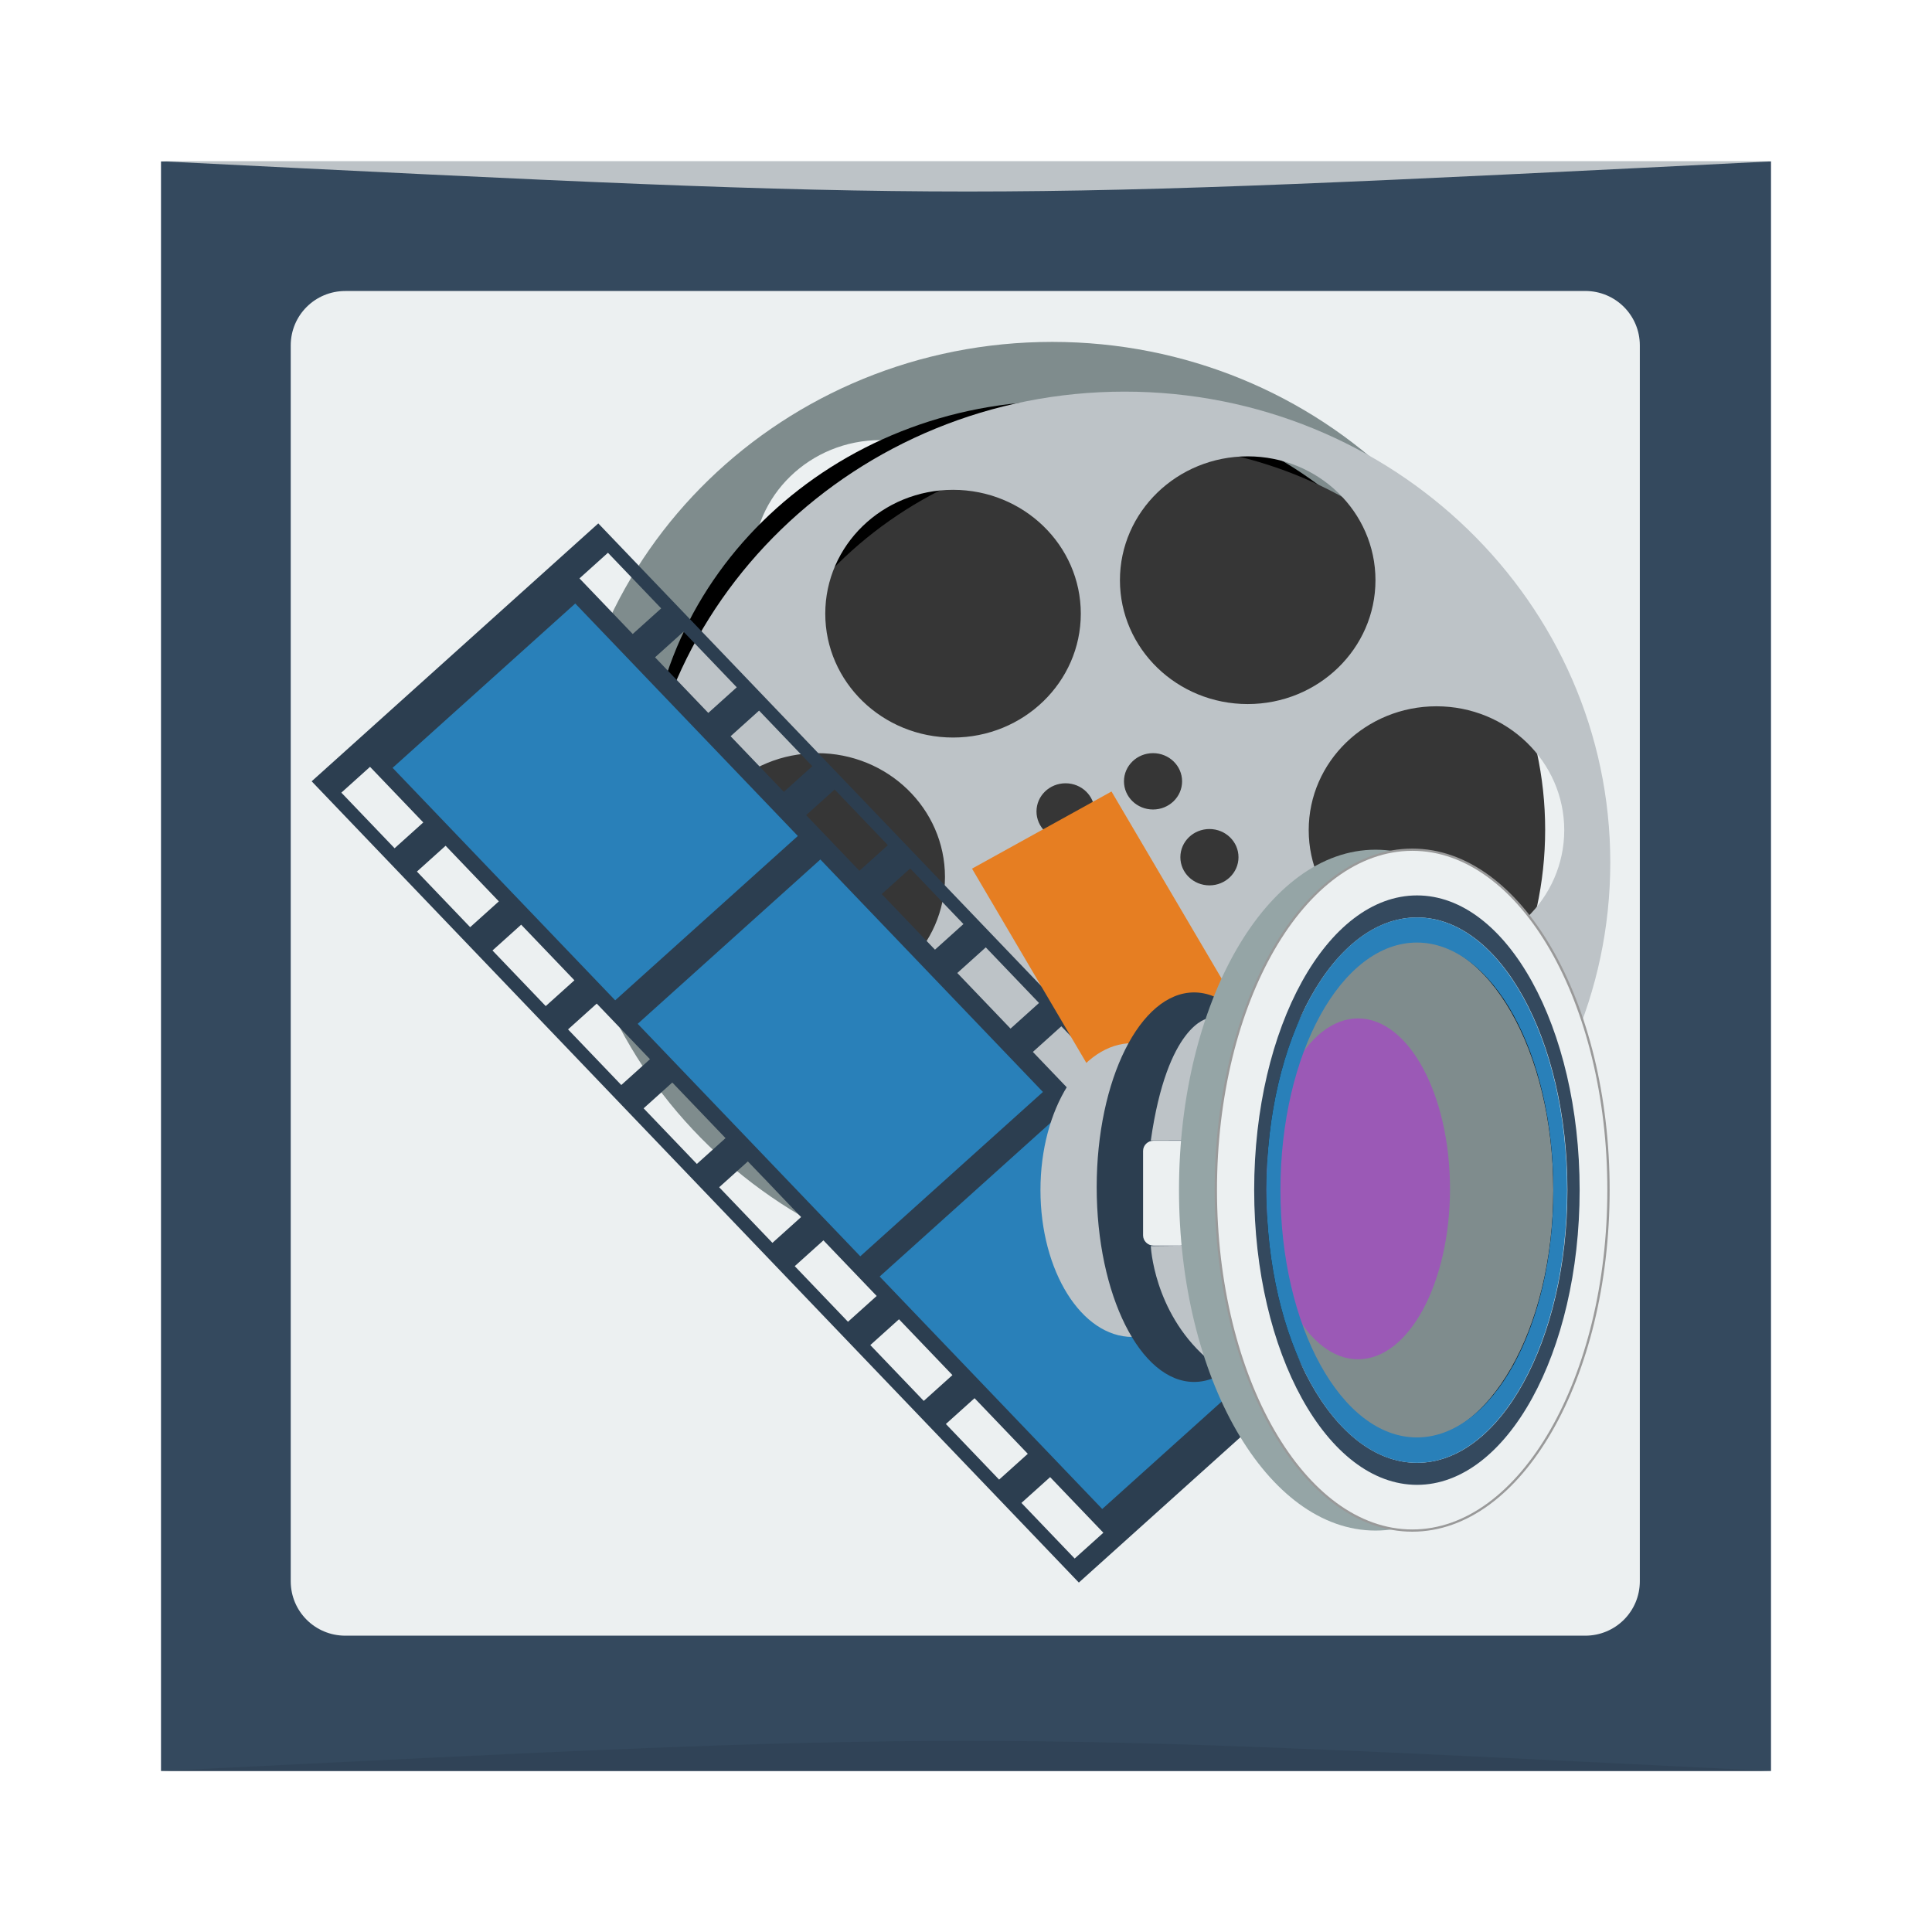
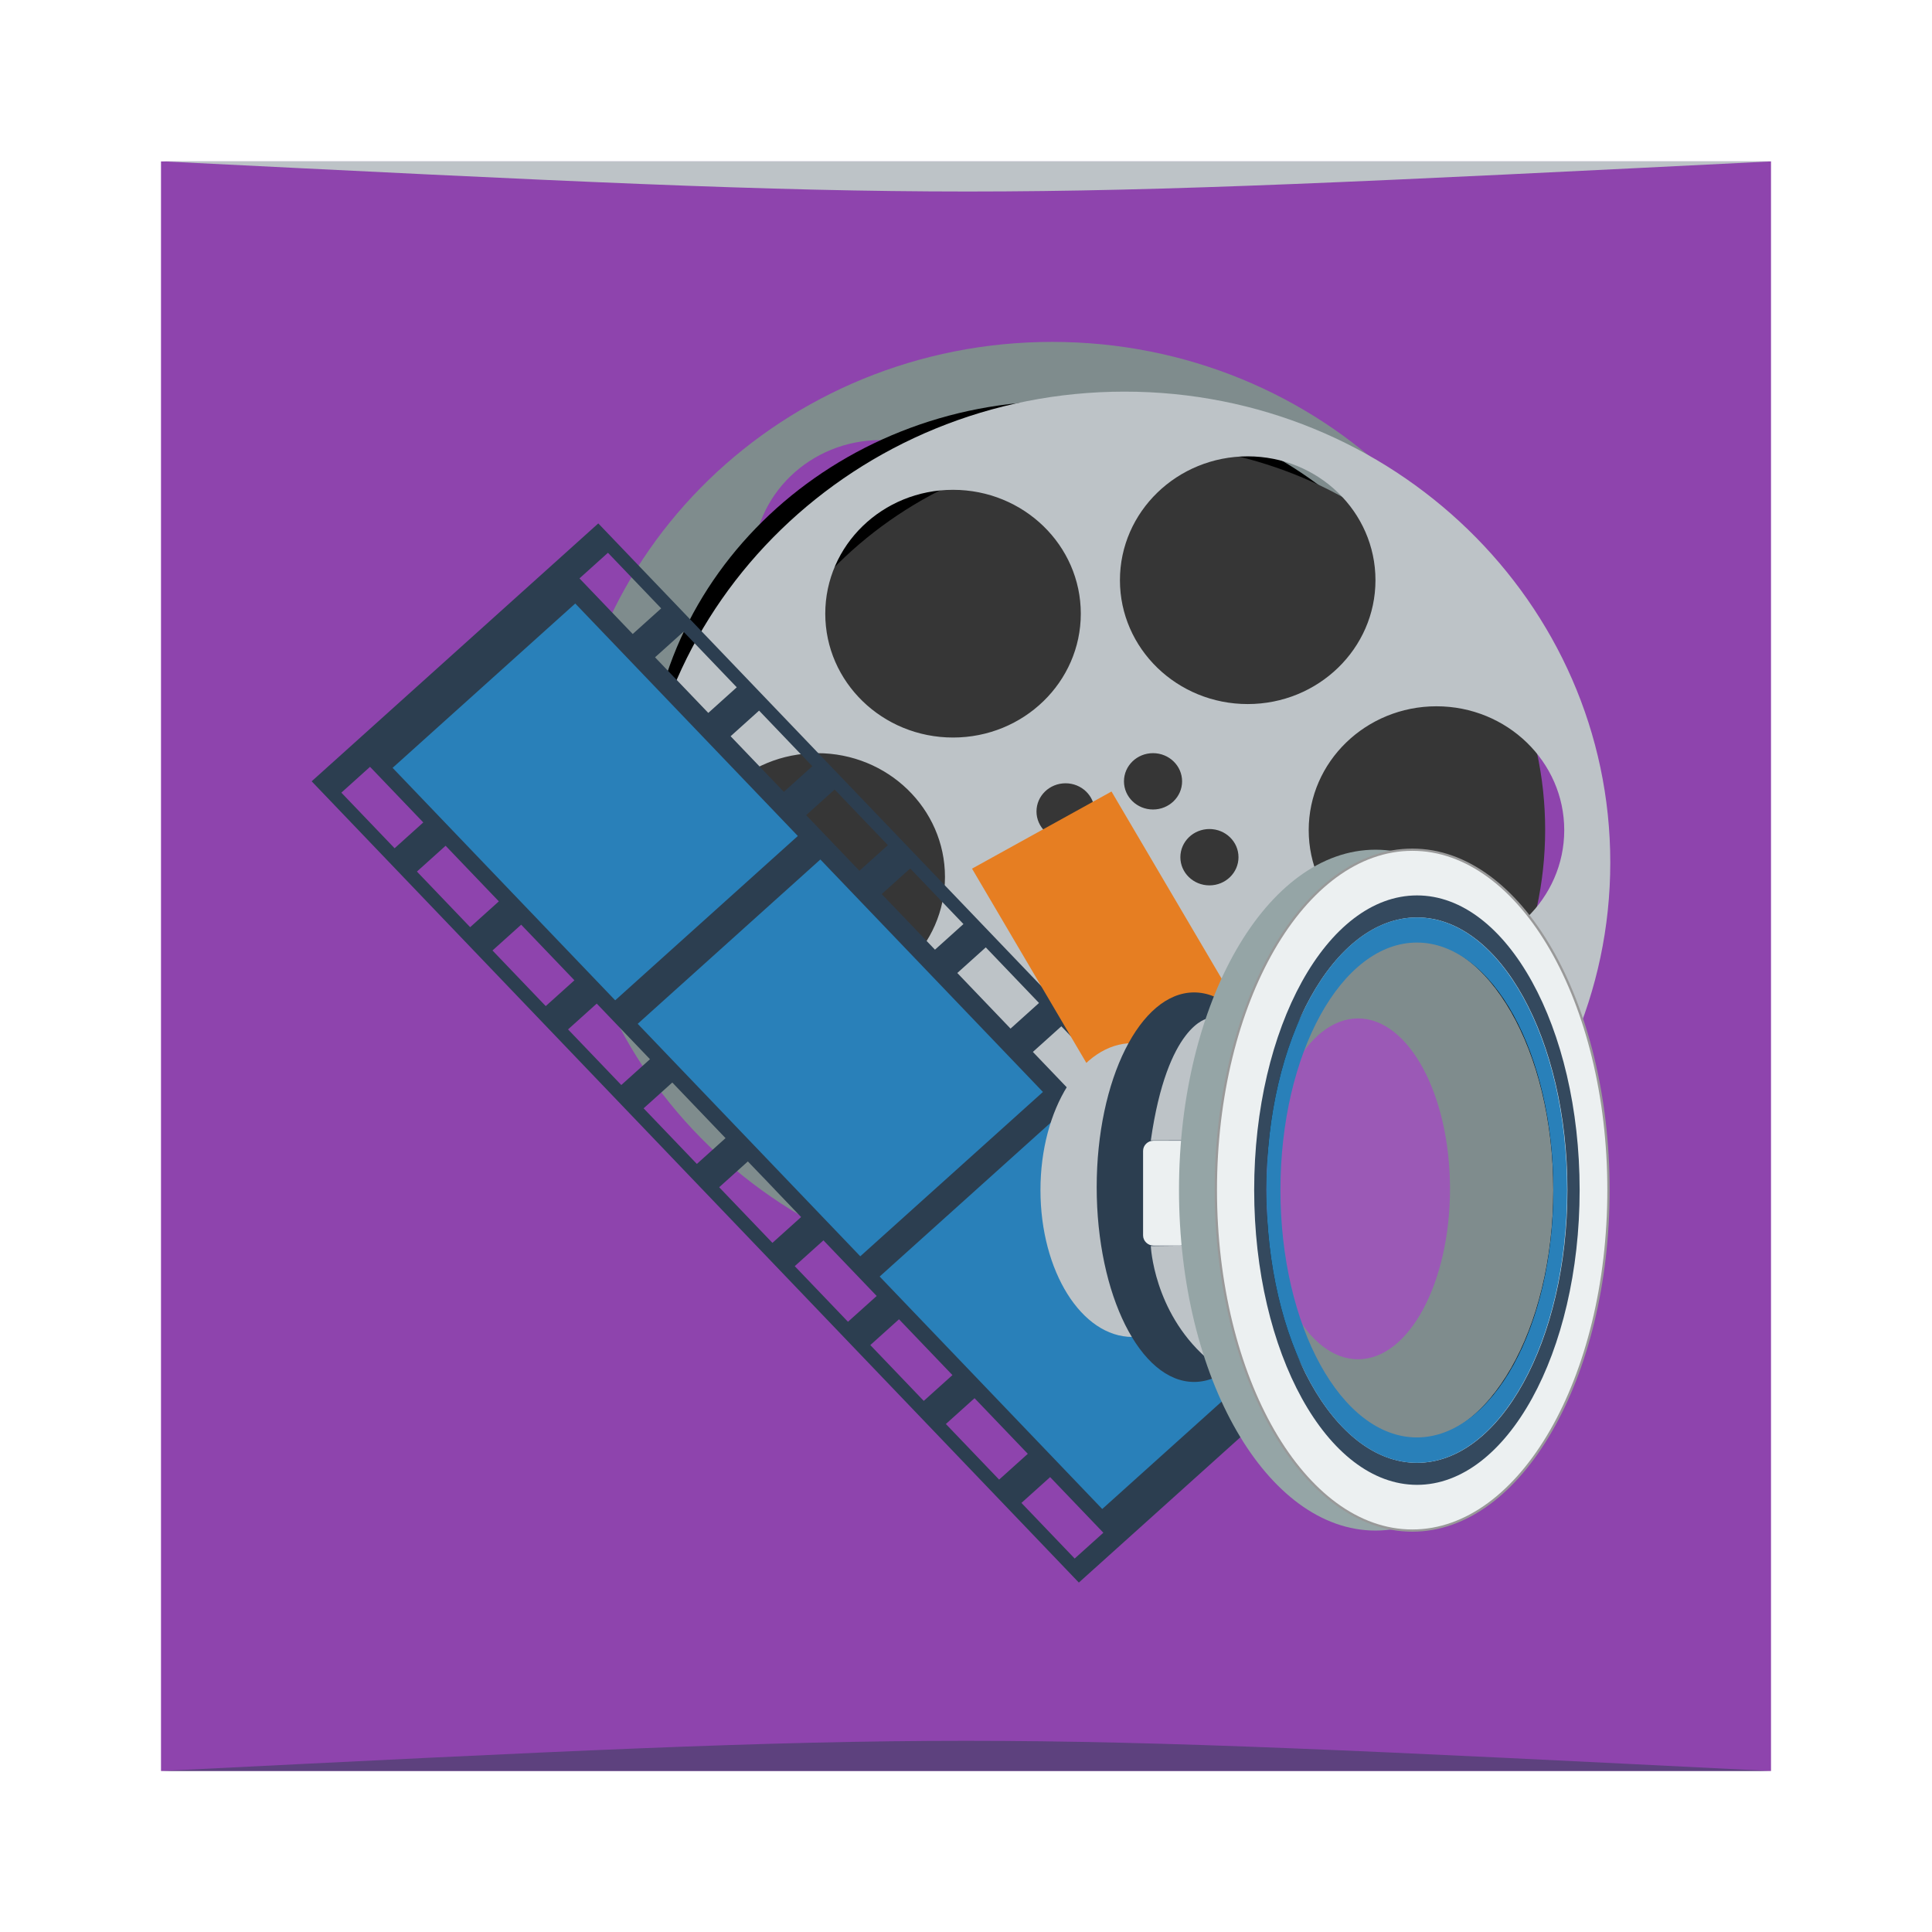
<svg xmlns="http://www.w3.org/2000/svg" width="48" height="48" id="svg2" version="1.1">
  <defs id="defs4">
    <linearGradient id="linearGradient1374">
      <stop style="stop-color:#fef3c8;stop-opacity:1" offset="0" id="stop1376" />
      <stop style="stop-color:#ffffff;stop-opacity:1;" offset="1" id="stop1378" />
    </linearGradient>
  </defs>
  <g id="layer1" transform="translate(0,-1004.362)">
-     <rect style="fill:#34495e;fill-opacity:1;stroke:none" id="rect2991-1" width="40" height="39.989" x="4" y="-1048.362" ry="0" transform="scale(1,-1)" />
-     <path style="fill:#ecf0f1;fill-opacity:1;stroke:none" d="m 8.58,1011.592 c -0.752,0 -1.357,0.603 -1.357,1.352 l 0,30.703 c 0,0.75 0.605,1.353 1.357,1.353 l 30.804,0 c 0.752,0 1.357,-0.603 1.357,-1.353 l 0,-30.703 c 0,-0.75 -0.605,-1.353 -1.357,-1.353 z" id="rect839" />
+     <rect style="fill:#8e44ad;fill-opacity:1;stroke:none" id="rect2991-1" width="40" height="39.989" x="4" y="-1048.362" ry="0" transform="scale(1,-1)" />
    <path style="opacity:0.5;fill:#2c3e50;fill-opacity:1;stroke:none" d="m 4,1048.362 0,0 c 20,-1 20,-1 40,0 z" id="path3257" />
    <path id="path4027" d="m 4.039,1008.37 0,0 c 20,1 20,1 40,0 z" style="opacity:1;fill:#bdc3c7;fill-opacity:1;stroke:none" />
    <g transform="matrix(0.7174539,0,0,0.6954915,-188.481,758.2018)" id="layer1-3">
      <g id="g7692" style="display:inline" transform="matrix(0.3188783,0,0,0.3188783,282.1983,368.2459)">
        <g style="display:inline" id="g4858-4" transform="translate(40.64328,0.4288499)">
          <path style="color:#000000;display:inline;overflow:visible;visibility:visible;fill:#7f8c8d;fill-opacity:1;fill-rule:nonzero;stroke:none;stroke-width:5;marker:none;enable-background:accumulate" d="m 12.5,-7 c -29.133,0 -52.75,23.617 -52.75,52.75 0,29.133 23.617,52.75 52.75,52.75 29.133,0 52.75,-23.617 52.75,-52.75 C 65.25,16.617 41.633,-7 12.5,-7 Z M 25.875,0.25 C 33.538,0.25 39.75,6.462 39.75,14.125 39.75,21.788 33.538,28 25.875,28 18.212,28 12,21.788 12,14.125 12,6.462 18.212,0.25 25.875,0.25 Z M -6.125,4 C 1.538,4 7.75,10.212 7.75,17.875 7.75,25.538 1.538,31.75 -6.125,31.75 -13.788,31.75 -20,25.538 -20,17.875 -20,10.212 -13.788,4 -6.125,4 Z m 52.5,24.25 c 7.663,0 13.875,6.212 13.875,13.875 C 60.25,49.788 54.038,56 46.375,56 38.712,56 32.5,49.788 32.5,42.125 32.5,34.462 38.712,28.25 46.375,28.25 Z m -67.25,5.25 c 7.663,0 13.875,6.212 13.875,13.875 0,7.663 -6.212,13.875 -13.875,13.875 -7.663,0 -13.875,-6.212 -13.875,-13.875 0,-7.663 6.212,-13.875 13.875,-13.875 z m 36.469,0 c 1.743,0 3.156,1.413 3.156,3.156 0,1.743 -1.413,3.156 -3.156,3.156 -1.743,0 -3.156,-1.413 -3.156,-3.156 0,-1.743 1.413,-3.156 3.156,-3.156 z m -9.5,3.375 c 1.743,0 3.156,1.413 3.156,3.156 0,1.743 -1.413,3.156 -3.156,3.156 -1.743,0 -3.156,-1.413 -3.156,-3.156 0,-1.743 1.413,-3.156 3.156,-3.156 z M 21.719,42 c 1.743,0 3.156,1.413 3.156,3.156 0,1.743 -1.413,3.156 -3.156,3.156 -1.743,0 -3.156,-1.413 -3.156,-3.156 C 18.562,43.413 19.976,42 21.719,42 Z" id="path4749-5" />
        </g>
        <circle transform="matrix(1.071609,0,0,1.039643,-14.63581,35.11313)" id="path4747-6" style="color:#000000;display:inline;overflow:visible;visibility:visible;fill:#000000;fill-opacity:1;fill-rule:nonzero;stroke:none;stroke-width:0.1;marker:none;enable-background:accumulate" cx="64.221" cy="8.192" r="41.92" />
        <circle style="color:#000000;display:inline;overflow:visible;visibility:visible;fill:#363636;fill-opacity:1;fill-rule:nonzero;stroke:none;stroke-width:0.1;marker:none;enable-background:accumulate" id="path4741-3" transform="matrix(1.062667,0,0,1.030611,-6.11518,39.63626)" cx="64.221" cy="8.192" r="41.92" />
        <path style="color:#000000;display:inline;overflow:visible;visibility:visible;fill:#bdc3c7;fill-opacity:1;fill-rule:nonzero;stroke:none;stroke-width:5;marker:none;enable-background:accumulate" d="M 61,-1 C 31.867,-1 8.25,22.617 8.25,51.75 8.25,80.883 31.867,104.5 61,104.5 90.133,104.5 113.75,80.883 113.75,51.75 113.75,22.617 90.133,-1 61,-1 Z M 74.375,6.25 c 7.663,0 13.875,6.212 13.875,13.875 0,7.663 -6.212,13.875 -13.875,13.875 -7.663,0 -13.875,-6.212 -13.875,-13.875 0,-7.663 6.212,-13.875 13.875,-13.875 z m -32,3.75 c 7.663,0 13.875,6.212 13.875,13.875 0,7.663 -6.212,13.875 -13.875,13.875 -7.663,0 -13.875,-6.212 -13.875,-13.875 0,-7.663 6.212,-13.875 13.875,-13.875 z m 52.5,24.25 c 7.663,0 13.875,6.212 13.875,13.875 0,7.663 -6.212,13.875 -13.875,13.875 -7.663,0 -13.875,-6.212 -13.875,-13.875 0,-7.663 6.212,-13.875 13.875,-13.875 z m -67.25,5.25 c 7.663,0 13.875,6.212 13.875,13.875 0,7.663 -6.212,13.875 -13.875,13.875 -7.663,0 -13.875,-6.212 -13.875,-13.875 0,-7.663 6.212,-13.875 13.875,-13.875 z m 36.469,0 c 1.743,0 3.156,1.413 3.156,3.156 0,1.743 -1.413,3.156 -3.156,3.156 -1.743,0 -3.156,-1.413 -3.156,-3.156 0,-1.743 1.413,-3.156 3.156,-3.156 z m -9.5,3.375 c 1.743,0 3.156,1.413 3.156,3.156 0,1.743 -1.413,3.156 -3.156,3.156 -1.743,0 -3.156,-1.413 -3.156,-3.156 0,-1.743 1.413,-3.156 3.156,-3.156 z m 15.625,5.125 c 1.743,0 3.156,1.413 3.156,3.156 0,1.743 -1.413,3.156 -3.156,3.156 -1.743,0 -3.156,-1.413 -3.156,-3.156 0,-1.743 1.413,-3.156 3.156,-3.156 z" id="path3526-4" />
        <g style="display:inline" id="g6846-6" transform="translate(60,-2.925885e-6)">
          <path id="path4327-3" d="M -59.234,21.163 -81.729,39.455 -0.553,126.467 20.123,105.593 Z" style="color:#000000;display:inline;overflow:visible;visibility:visible;fill:#2980b9;fill-opacity:1;fill-rule:nonzero;stroke:none;stroke-width:1;marker:none;filter:url(#filter6834-3);enable-background:accumulate" />
          <path id="rect3549-5" d="M -87.276,42.654 -3.962,132.416 27.165,103.525 -56.149,13.763 -87.276,42.654 Z m 3.225,1.27 3.115,-2.891 5.782,6.23 -3.115,2.891 -5.782,-6.23 z m 25.859,-24.002 3.092,-2.87 5.782,6.23 -3.092,2.87 -5.782,-6.23 z m -20.294,21.224 19.835,-18.41 24.172,26.042 -19.835,18.41 -24.172,-26.042 z m 2.641,11.619 3.115,-2.891 5.782,6.23 -3.115,2.891 -5.782,-6.23 z m 25.859,-24.002 3.092,-2.87 5.782,6.23 -3.092,2.87 -5.782,-6.23 z m -17.653,32.843 3.115,-2.891 5.782,6.23 -3.115,2.891 -5.782,-6.23 z m 25.859,-24.002 3.092,-2.87 5.782,6.23 -3.092,2.87 -5.782,-6.23 z m -17.653,32.843 3.115,-2.891 5.782,6.23 -3.115,2.891 -5.782,-6.23 z m 25.859,-24.002 3.092,-2.87 5.782,6.23 -3.092,2.87 -5.782,-6.23 z M -51.869,69.822 -32.034,51.412 -7.863,77.454 -27.698,95.864 -51.869,69.822 Z m 0.642,9.466 3.115,-2.891 5.782,6.23 -3.115,2.891 -5.782,-6.23 z m 25.859,-24.002 3.092,-2.87 5.782,6.23 -3.092,2.87 -5.782,-6.23 z m -17.653,32.843 3.115,-2.891 5.782,6.23 -3.115,2.891 -5.782,-6.23 z m 25.859,-24.002 3.092,-2.87 5.782,6.23 -3.092,2.87 -5.782,-6.23 z m -17.653,32.843 3.115,-2.891 5.782,6.23 -3.115,2.891 -5.782,-6.23 z M -8.956,72.969 -5.864,70.099 -0.081,76.329 -3.173,79.199 -8.956,72.969 Z M -25.593,98.132 -5.758,79.722 18.414,105.764 -1.421,124.174 -25.593,98.132 Z m -1.016,7.679 3.115,-2.891 5.804,6.253 -3.115,2.891 -5.804,-6.253 z m 25.859,-24.002 3.092,-2.87 5.804,6.253 -3.092,2.87 -5.804,-6.253 z m -17.653,32.843 3.115,-2.891 5.782,6.23 -3.115,2.891 -5.782,-6.23 z m 25.859,-24.002 3.092,-2.87 5.782,6.23 -3.092,2.87 -5.782,-6.23 z m -17.653,32.843 3.115,-2.891 5.782,6.23 -3.115,2.891 -5.782,-6.23 z m 25.859,-24.002 3.092,-2.87 5.782,6.23 -3.092,2.87 -5.782,-6.23 z" style="color:#000000;display:inline;overflow:visible;visibility:visible;fill:#2c3e50;fill-opacity:1;fill-rule:nonzero;stroke:none;stroke-width:5;marker:none" />
        </g>
        <rect style="color:#000000;display:inline;overflow:visible;visibility:visible;fill:#e67e22;fill-opacity:1;fill-rule:nonzero;stroke:none;stroke-width:5;marker:none;enable-background:accumulate" id="rect4331-6" width="17.438" height="28.125" x="12.613" y="67.567" transform="matrix(0.8685844,-0.4955413,0.4955413,0.8685844,0,0)" />
        <g id="g6429-2" style="color:#000000;display:inline;overflow:visible;visibility:visible;opacity:0.415;fill:#000000;fill-opacity:1;fill-rule:nonzero;stroke:none;stroke-width:0.221;marker:none;filter:url(#filter6417-8-2);enable-background:accumulate" transform="translate(39.95793,1.624997)" />
        <ellipse transform="matrix(0.8623726,0,0,0.8620012,-18.94316,12.39651)" id="path4556-4" style="color:#000000;display:inline;overflow:visible;visibility:visible;fill:#bdc3c7;fill-opacity:1;fill-rule:nonzero;stroke:none;stroke-width:0.256;marker:none;enable-background:accumulate" cx="93.692" cy="88.222" rx="11.579" ry="19.092" />
        <ellipse style="color:#000000;display:inline;overflow:visible;visibility:visible;fill:#2c3e50;fill-opacity:1;fill-rule:nonzero;stroke:none;stroke-width:0.256;marker:none;enable-background:accumulate" id="path4495-2" transform="matrix(0.9132992,0,0,1.142783,-17.01767,-12.69624)" cx="93.692" cy="88.222" rx="11.579" ry="19.092" />
        <g transform="translate(2.8808586e-8,-2.925885e-6)" id="g4690-3" style="display:inline;opacity:0.572;fill:#000000" />
        <g transform="translate(2.8808586e-8,-2.925885e-6)" style="display:inline" id="g6469-9">
          <path id="path6154-2" d="m 63.852,94.715 c 0,0 0.3,7.302 6.008,12.516 L 67.897,94.668 Z" style="color:#000000;display:inline;overflow:visible;visibility:visible;fill:#bdc3c7;fill-opacity:1;fill-rule:nonzero;stroke:none;stroke-width:1px;marker:none;filter:url(#filter6246-6);enable-background:accumulate" />
          <path id="path6152-9" d="m 70.015,69.228 -1.558,13.649 -4.604,0.012 c 1.796,-13.004 6.162,-13.661 6.162,-13.661 z" style="color:#000000;display:inline;overflow:visible;visibility:visible;fill:#bdc3c7;fill-opacity:1;fill-rule:nonzero;stroke:none;stroke-width:1px;marker:none;filter:url(#filter6262-5);enable-background:accumulate" />
        </g>
        <rect style="color:#000000;display:inline;overflow:visible;visibility:visible;fill:#ecf0f1;fill-opacity:1;fill-rule:nonzero;stroke:none;stroke-width:0.1;marker:none;enable-background:accumulate" id="rect6150-4" width="5.187" height="11.754" x="63.013" y="82.913" ry="1.149" />
        <path style="color:#000000;display:inline;overflow:visible;visibility:visible;fill:#95a5a6;fill-opacity:1;fill-rule:nonzero;stroke:none;stroke-width:0.25;marker:none;enable-background:accumulate" d="m 88.253,50.316 c -11.774,0 -21.339,17.053 -21.339,38.118 0,21.064 9.565,38.157 21.339,38.157 11.774,0 21.302,-17.092 21.302,-38.157 0,-21.064 -9.528,-38.118 -21.302,-38.118 z" id="path6106-6" />
        <path id="path6075-4" d="m 92.253,50.316 c -11.774,0 -21.339,17.053 -21.339,38.118 0,21.064 9.565,38.157 21.339,38.157 11.774,0 21.302,-17.092 21.302,-38.157 0,-21.064 -9.528,-38.118 -21.302,-38.118 z" style="color:#000000;display:inline;overflow:visible;visibility:visible;fill:#ecf0f1;fill-opacity:1;fill-rule:nonzero;stroke:#999999;stroke-width:0.25;marker:none;enable-background:accumulate" />
        <ellipse style="color:#000000;display:inline;overflow:visible;visibility:visible;fill:#7f8c8d;fill-opacity:1;fill-rule:nonzero;stroke:#000000;stroke-width:0.75;marker:none;filter:url(#filter6353-9);enable-background:accumulate" id="path6004-3" transform="matrix(0.9637309,0,0,1.096939,7.065997,-8.040278)" cx="88.256" cy="87.957" rx="16.396" ry="25.986" />
        <g style="display:inline" id="g5977-0" transform="translate(40,-2.925885e-6)">
          <ellipse transform="matrix(0.8625954,0,0,1,-34.46257,0.08838835)" id="path5919-8" style="color:#000000;display:inline;overflow:visible;visibility:visible;fill:#9b59b6;fill-opacity:1;fill-rule:nonzero;stroke:none;stroke-width:0.75;marker:none;enable-background:accumulate" cx="93.692" cy="88.222" rx="11.579" ry="19.092" />
        </g>
        <path style="color:#000000;display:inline;overflow:visible;visibility:visible;fill:#34495e;fill-opacity:1;fill-rule:nonzero;stroke:none;stroke-width:0.25;marker:none;enable-background:accumulate" d="m 92.764,55.437 c -9.753,0 -17.686,14.769 -17.686,33 0,18.231 7.933,33.031 17.686,33.031 9.753,0 17.658,-14.8 17.658,-33.031 0,-18.231 -7.905,-33 -17.658,-33 z m 0,2.469 c 9.026,0 16.33,13.659 16.33,30.531 0,16.872 -7.304,30.563 -16.33,30.563 -9.026,0 -16.358,-13.691 -16.358,-30.563 0,-16.872 7.332,-30.531 16.358,-30.531 z" id="path6041-5" />
        <path style="color:#000000;display:inline;overflow:visible;visibility:visible;fill:#2980b9;fill-opacity:1;fill-rule:nonzero;stroke:none;stroke-width:0.75;marker:none;enable-background:accumulate" d="m 92.748,57.906 c -9.017,0 -16.342,13.659 -16.342,30.531 0,16.872 7.325,30.563 16.342,30.563 9.017,0 16.314,-13.691 16.314,-30.563 0,-16.872 -7.297,-30.531 -16.314,-30.531 z m 0,2.812 c 8.179,0 14.818,12.415 14.818,27.719 0,15.304 -6.639,27.719 -14.818,27.719 -8.179,0 -14.818,-12.415 -14.818,-27.719 0,-15.304 6.639,-27.719 14.818,-27.719 z" id="path6019-7" />
      </g>
    </g>
  </g>
</svg>
